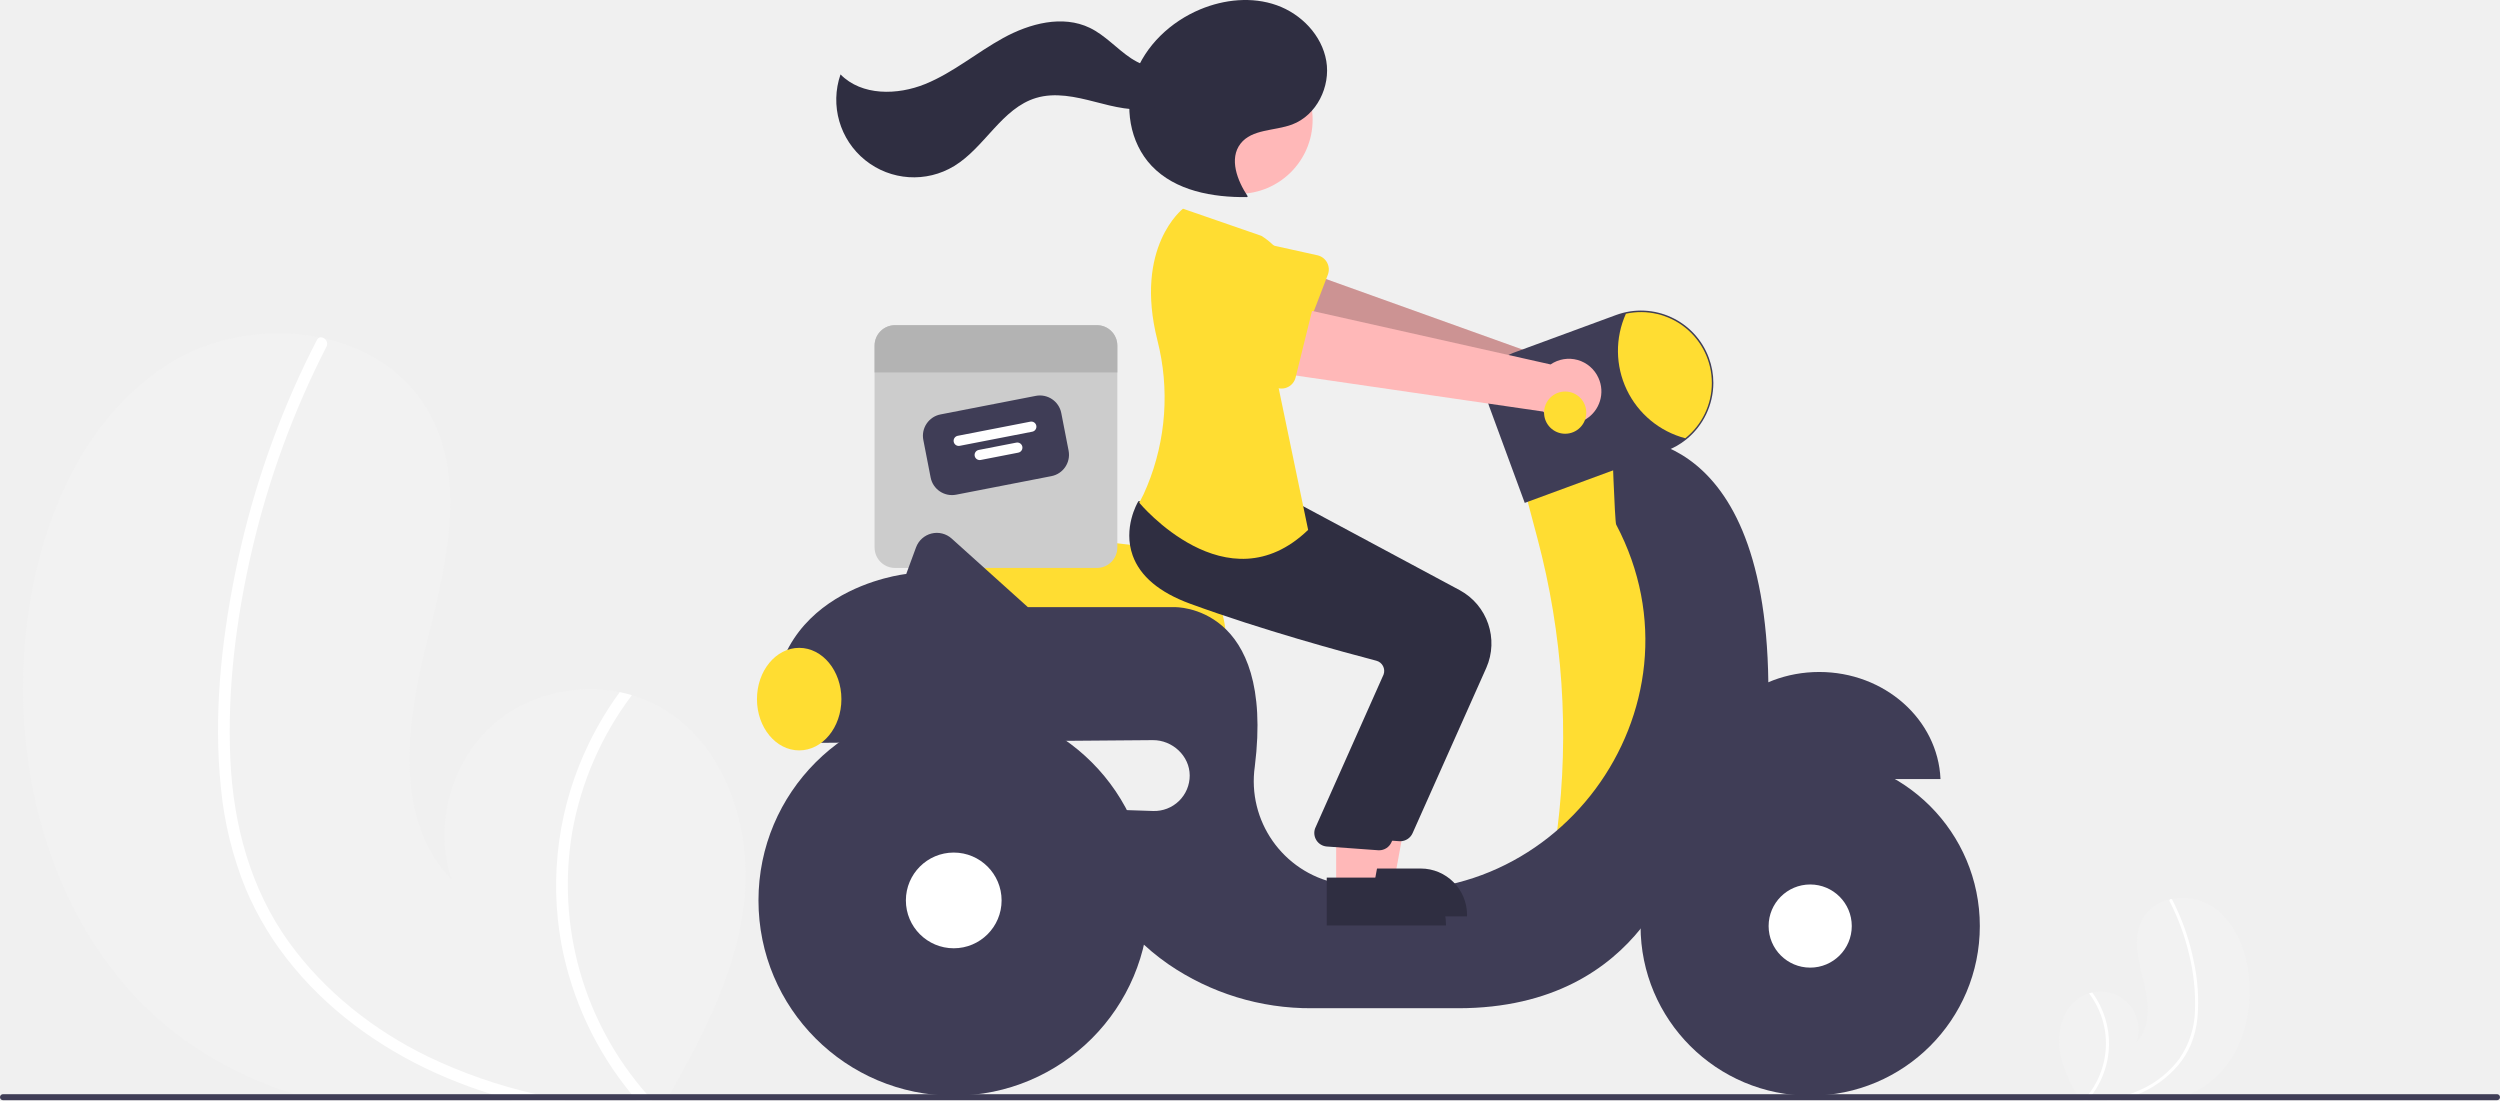
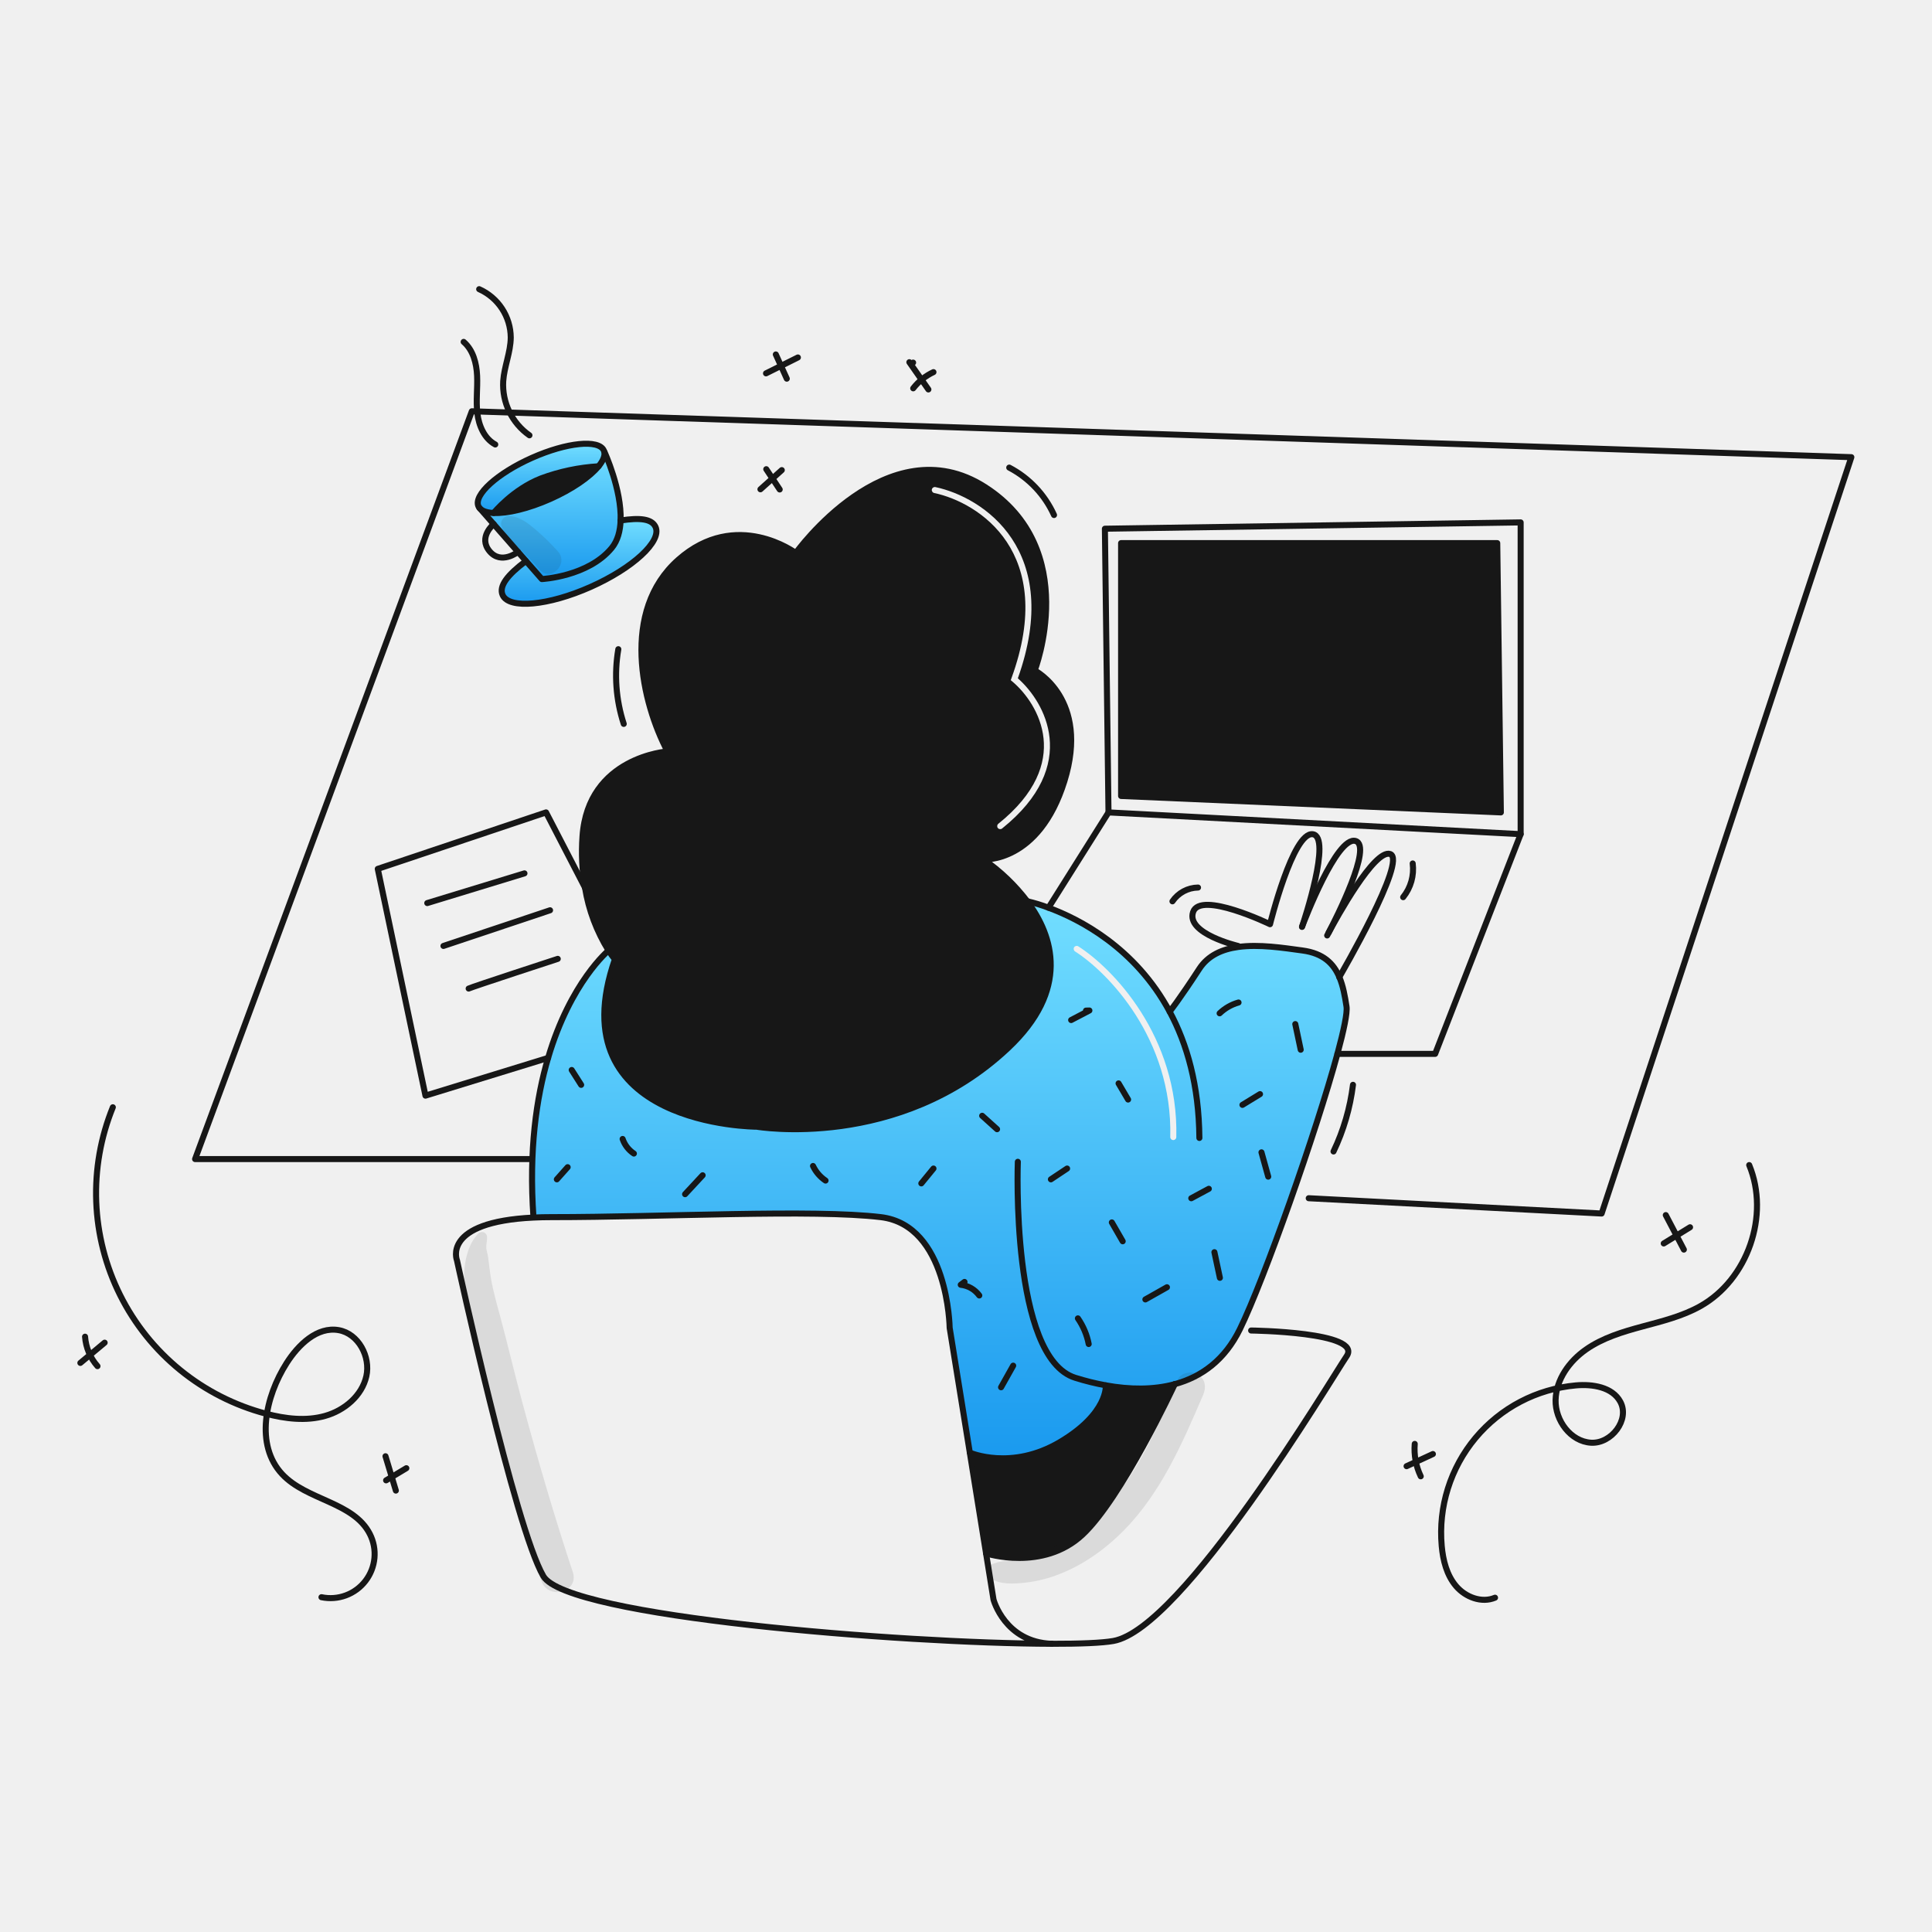
- <svg xmlns="http://www.w3.org/2000/svg" data-name="Layer 1" width="829" height="364.829" viewBox="0 0 829 364.829">
-   <path d="M432.13,567.974c-2.85,22.33-13.33,42.76-24.51,62.44-.37.67-.75,1.33-1.14,2H290.28c-2.35-.61-4.67-1.28-6.98-2a127.027,127.027,0,0,1-36.69-18.05c-42.75-30.8-59.2-89-51.77-141.15,4.62-32.4,18.84-65.48,46.53-82.93,14.62-9.23,33.4-12.23,50.23-8.8.44.08.88.18,1.33.27,14.48,3.26,27.38,11.36,34.72,24.41,13.2,23.45,5.34,52.5-1.15,78.6-6.47,26.1-9.98,57.34,8.8,76.59-6.2-18.25-.08-40.02,14.73-52.36,11.19-9.31,26.77-12.8,40.98-9.91,1.36.29,2.7.62,4.02,1.02a44.598,44.598,0,0,1,9.17,3.84C426.35,514.315,435.32,542.805,432.13,567.974Z" transform="translate(-185.5 -267.5855)" fill="#f2f2f2" />
-   <path d="M363.23,630.414c3.22.75,6.45,1.41,9.7,2H355.36c-2.3-.62-4.59-1.28-6.86-2q-7.485-2.34-14.74-5.37c-19.4-8.14-37.27-20.36-50.79-36.62a103.371,103.371,0,0,1-16.02-26.17,118.856,118.856,0,0,1-8.2-33.49c-2.45-23.6.05-47.85,4.72-71.03a296.451,296.451,0,0,1,23.16-69.47q1.905-3.975,3.94-7.9a1.542,1.542,0,0,1,1.03-.88,1.777,1.777,0,0,1,1.33.27,2.106,2.106,0,0,1,.83,2.78,293.039,293.039,0,0,0-24.58,66.96c-5.32,22.67-8.34,46.39-7.31,69.7.98,21.78,6.67,43.2,19.58,61.01,11.79,16.26,28.07,29.08,46.08,37.81A169.131,169.131,0,0,0,363.23,630.414Z" transform="translate(-185.5 -267.5855)" fill="#fff" />
-   <path d="M401.79,632.414h-5.18c-.58-.66-1.14-1.33-1.69-2a110.411,110.411,0,0,1-23.24-49.66,107.734,107.734,0,0,1,9.29-67.05,110.241,110.241,0,0,1,10.04-16.62c1.36.29,2.7.62,4.02,1.02a106.056,106.056,0,0,0-19.77,45.34A105.095,105.095,0,0,0,400,630.414C400.58,631.084,401.18,631.755,401.79,632.414Z" transform="translate(-185.5 -267.5855)" fill="#fff" />
-   <path d="M868.429,615.408c.752,5.893,3.518,11.285,6.469,16.479.098.177.198.351.301.528h30.667c.62-.161,1.232-.338,1.842-.528a33.525,33.525,0,0,0,9.683-4.764c11.283-8.129,15.624-23.489,13.663-37.252-1.219-8.551-4.972-17.281-12.28-21.887a18.437,18.437,0,0,0-13.257-2.322c-.116.021-.232.048-.351.071a13.68,13.68,0,0,0-9.163,6.442c-3.484,6.189-1.409,13.856.303,20.744,1.708,6.888,2.634,15.133-2.322,20.214a12.644,12.644,0,0,0-14.703-16.434c-.359.077-.713.164-1.061.269a11.771,11.771,0,0,0-2.42,1.013C869.955,601.246,867.587,608.765,868.429,615.408Z" transform="translate(-185.5 -267.5855)" fill="#f2f2f2" />
-   <path d="M886.613,631.887c-.85.198-1.702.372-2.56.528h4.637c.607-.164,1.211-.338,1.81-.528q1.976-.618,3.89-1.417a34.9,34.9,0,0,0,13.404-9.665,27.282,27.282,0,0,0,4.228-6.907,31.368,31.368,0,0,0,2.164-8.839,62.858,62.858,0,0,0-1.246-18.746,78.238,78.238,0,0,0-6.112-18.334q-.503-1.049-1.04-2.085a.407.407,0,0,0-.272-.232.469.469,0,0,0-.351.071.556.556,0,0,0-.219.734,77.338,77.338,0,0,1,6.487,17.672,68.022,68.022,0,0,1,1.929,18.395,29.351,29.351,0,0,1-5.168,16.102,32.486,32.486,0,0,1-12.161,9.979A44.637,44.637,0,0,1,886.613,631.887Z" transform="translate(-185.5 -267.5855)" fill="#fff" />
-   <path d="M876.437,632.415h1.367c.153-.174.301-.351.446-.528a29.14,29.14,0,0,0,6.134-13.106,28.433,28.433,0,0,0-2.452-17.696,29.095,29.095,0,0,0-2.65-4.386c-.359.077-.713.164-1.061.269a27.99,27.99,0,0,1,5.218,11.966,27.737,27.737,0,0,1-6.529,22.953C876.756,632.064,876.598,632.24,876.437,632.415Z" transform="translate(-185.5 -267.5855)" fill="#fff" />
-   <path d="M592.01,480.094h-95.981L495.011,450.583a8.86,8.86,0,0,1,9.931-9.099l55.854,6.839h.007a31.291,31.291,0,0,1,31.206,31.27Z" transform="translate(-185.5 -267.5855)" fill="#ffdd32" />
-   <path d="M549.231,375.414H482.289a6.777,6.777,0,0,0-6.779,6.779v66.942a6.777,6.777,0,0,0,6.779,6.779h66.942a6.777,6.777,0,0,0,6.779-6.779V382.193A6.777,6.777,0,0,0,549.231,375.414Z" transform="translate(-185.5 -267.5855)" fill="#ccc" />
-   <path d="M534.154,425.471l-31.606,6.155a7.211,7.211,0,0,1-8.447-5.693L491.672,413.457a7.211,7.211,0,0,1,5.693-8.447l31.606-6.155a7.211,7.211,0,0,1,8.447,5.693l2.43,12.476A7.211,7.211,0,0,1,534.154,425.471Z" transform="translate(-185.5 -267.5855)" fill="#3f3d56" />
-   <path d="M527.831,410.732l-24.121,4.697a1.695,1.695,0,0,1-.648-3.327l24.121-4.697a1.695,1.695,0,0,1,.648,3.327Z" transform="translate(-185.5 -267.5855)" fill="#fff" />
-   <path d="M523.143,417.688l-12.476,2.43a1.695,1.695,0,0,1-.648-3.327l12.476-2.43a1.695,1.695,0,1,1,.648,3.327Z" transform="translate(-185.5 -267.5855)" fill="#fff" />
-   <path d="M556.01,382.193v8.897h-80.5v-8.897a6.777,6.777,0,0,1,6.779-6.779h66.942A6.777,6.777,0,0,1,556.01,382.193Z" transform="translate(-185.5 -267.5855)" fill="#b3b3b3" />
-   <path d="M716.761,393.877a10.743,10.743,0,0,0-15.193-6.365l-92.097-33.043-4.056,23.007,91.803,25.245a10.801,10.801,0,0,0,19.543-8.845Z" transform="translate(-185.5 -267.5855)" fill="#ffb8b8" />
-   <path d="M716.761,393.877a10.743,10.743,0,0,0-15.193-6.365l-92.097-33.043-4.056,23.007,91.803,25.245a10.801,10.801,0,0,0,19.543-8.845Z" transform="translate(-185.5 -267.5855)" opacity="0.2" />
-   <path d="M625.817,358.662l-8.697,22.72a4.817,4.817,0,0,1-6.861,2.476l-21.136-11.896a13.377,13.377,0,0,1,9.637-24.959l23.602,5.235a4.817,4.817,0,0,1,3.454,6.424Z" transform="translate(-185.5 -267.5855)" fill="#ffdd32" />
-   <path d="M724.01,414.914l-33,15,4.333,16.311a253.735,253.735,0,0,1,6.54,96.65v0l24.128,5.039,20-51-7-58Z" transform="translate(-185.5 -267.5855)" fill="#ffdd32" />
-   <path d="M788.76,490.414c-21.682,0-39.352,15.762-40.209,35.5h80.418C828.111,506.176,810.442,490.414,788.76,490.414Z" transform="translate(-185.5 -267.5855)" fill="#3f3d56" />
-   <path d="M771.881,493.816c-1.128-89.098-51.872-80.902-51.872-80.902s.949,27.733,1.405,28.596c32.335,61.18-21.03,132.904-88.96,119.709q-1.921-.373-3.691-.757a34.581,34.581,0,0,1-27.163-38.763c6.692-53.736-26.591-52.785-26.591-52.785H526.343l-25.273-22.746a7.347,7.347,0,0,0-11.809,2.921l-3.251,8.825s-48,5-44,52h14.84a29.967,29.967,0,0,0,.16,4l110.751-.9c6.492-.053,12.222,5.208,12.249,11.7a11.753,11.753,0,0,1-12.144,11.796l-17.855-.595c-5.5,24.5,8,41,22.875,51.375a83.148,83.148,0,0,0,47.618,14.625h48.507c63,0,74-53,74-53C776.01,534.914,771.881,493.816,771.881,493.816Z" transform="translate(-185.5 -267.5855)" fill="#3f3d56" />
-   <circle cx="600.26" cy="307.079" r="56.25" fill="#3f3d56" />
-   <circle cx="600.26" cy="307.079" r="13.787" fill="#fff" />
-   <circle cx="316.26" cy="298.579" r="64.75" fill="#3f3d56" />
-   <circle cx="316.26" cy="298.579" r="15.87" fill="#fff" />
-   <path d="M691.104,434.347,679.23,402.097a13.638,13.638,0,0,1,8.087-17.511l34.04-12.531a23.998,23.998,0,0,1,30.812,14.227,23.845,23.845,0,0,1,1.481,8.292,24.189,24.189,0,0,1-8.988,18.73,23.813,23.813,0,0,1-6.72,3.789Z" transform="translate(-185.5 -267.5855)" fill="#3f3d56" />
-   <path d="M753.15,394.574a23.549,23.549,0,0,1-8.8,18.34,29.988,29.988,0,0,1-19.7-41.3,23.505,23.505,0,0,1,28.5,22.96Z" transform="translate(-185.5 -267.5855)" fill="#ffdd32" />
-   <ellipse cx="265.01" cy="231.829" rx="14" ry="17" fill="#ffdd32" />
-   <polygon points="450.071 292.005 462.331 292.005 468.164 260.208 450.069 260.209 450.071 292.005" fill="#ffb8b8" />
-   <path d="M632.444,555.588l24.144-.001h.001a15.386,15.386,0,0,1,15.386,15.386v.5l-39.531.001Z" transform="translate(-185.5 -267.5855)" fill="#2f2e41" />
-   <path d="M649.801,546.54q-.214,0-.43-.021l-16.967-1.235a4.5,4.5,0,0,1-3.809-6.029l22.707-51.015a3.498,3.498,0,0,0-.196-2.799,3.451,3.451,0,0,0-2.211-1.76c-10.677-2.791-38.072-10.223-61.786-18.918-10.16-3.726-16.559-9.109-19.019-16.002-3.243-9.087,1.555-17.374,1.76-17.722l.161-.272,22.315,2.028,24.191,2.058,53.013,28.428a20.086,20.086,0,0,1,8.819,25.784L653.908,543.873A4.497,4.497,0,0,1,649.801,546.54Z" transform="translate(-185.5 -267.5855)" fill="#2f2e41" />
-   <circle cx="410.705" cy="39.72" r="24.561" fill="#ffb8b8" />
-   <polygon points="443.071 295.005 455.331 295.005 461.164 263.208 443.069 263.209 443.071 295.005" fill="#ffb8b8" />
-   <path d="M625.444,558.588l24.144-.001h.001a15.386,15.386,0,0,1,15.386,15.386v.5l-39.531.001Z" transform="translate(-185.5 -267.5855)" fill="#2f2e41" />
-   <path d="M642.801,549.54q-.214,0-.43-.021l-16.967-1.235a4.5,4.5,0,0,1-3.809-6.029l22.707-51.015a3.498,3.498,0,0,0-.196-2.799,3.451,3.451,0,0,0-2.211-1.76c-10.677-2.791-38.072-10.223-61.786-18.918-10.16-3.726-16.559-9.109-19.019-16.002-3.243-9.087,1.555-17.374,1.76-17.722l.161-.272,22.315,2.028,24.191,2.058,53.013,28.428a20.086,20.086,0,0,1,8.819,25.784L646.908,546.873A4.497,4.497,0,0,1,642.801,549.54Z" transform="translate(-185.5 -267.5855)" fill="#2f2e41" />
-   <path d="M603.78,345.794l-26-9s-16.322,12.54-8.481,43.649a77.012,77.012,0,0,1-3.4,48.32,49.779,49.779,0,0,1-2.619,5.531s29,35,56,9l-10.5-50.5S625.28,359.294,603.78,345.794Z" transform="translate(-185.5 -267.5855)" fill="#ffdd32" />
-   <path d="M599.255,332.702c-3.496-5.232-6.254-12.488-2.406-17.466,3.799-4.914,11.292-4.19,17.111-6.365,8.104-3.029,12.804-12.549,11.338-21.076s-8.31-15.594-16.464-18.486-17.348-1.951-25.333,1.379c-9.829,4.1-18.261,12.03-21.797,22.076s-1.646,22.108,5.689,29.83c7.864,8.278,20.206,10.485,31.623,10.351" transform="translate(-185.5 -267.5855)" fill="#2f2e41" />
-   <path d="M576.408,288.069c-4.405,3.586-11.125,1.993-15.854-1.154s-8.565-7.628-13.681-10.096c-9.019-4.35-19.924-1.458-28.702,3.36s-16.559,11.475-25.831,15.256-21.104,3.968-28.125-3.172a25.732,25.732,0,0,0,37.71,30.371c10.159-6.188,15.771-19.164,27.166-22.579,6.306-1.89,13.076-.368,19.449,1.281s13.018,3.43,19.449,2.027,12.447-7.183,11.629-13.715Z" transform="translate(-185.5 -267.5855)" fill="#2f2e41" />
-   <path d="M715.538,392.877a10.743,10.743,0,0,0-15.863-4.442L604.206,367.008l-1.187,23.332,94.217,13.726a10.801,10.801,0,0,0,18.302-11.189Z" transform="translate(-185.5 -267.5855)" fill="#ffb8b8" />
-   <path d="M620.945,369.151l-5.827,23.62a4.817,4.817,0,0,1-6.503,3.303l-22.443-9.198a13.377,13.377,0,0,1,6.484-25.957l24.068,2.283a4.817,4.817,0,0,1,4.22,5.949Z" transform="translate(-185.5 -267.5855)" fill="#ffdd32" />
-   <circle cx="519.01" cy="136.829" r="7" fill="#ffdd32" />
-   <path d="M1014.5,631.414a1.003,1.003,0,0,1-1,1h-827a1,1,0,0,1,0-2h827A1.003,1.003,0,0,1,1014.5,631.414Z" transform="translate(-185.5 -267.5855)" fill="#3f3d56" />
+ <svg xmlns="http://www.w3.org/2000/svg" width="960" height="960" viewBox="0 0 960 960" fill="none">
+   <g clip-path="url(#clip0_510_1393)">
+     <path fill-rule="evenodd" clip-rule="evenodd" d="M526.66 716.569C550.805 702.269 549.465 688.377 549.465 688.377C561.418 690.543 573.172 690.648 583.72 687.786L583.729 687.776C597.165 684.137 608.653 675.658 616.093 660.458C628.17 635.782 654.035 562.464 664.563 523.658C667.765 511.828 669.551 503.21 669.076 500.15C668.278 494.971 667.376 489.878 665.504 485.488V485.479C662.672 478.79 657.598 473.706 647.279 472.3C646.583 472.205 645.876 472.108 645.159 472.009C635.88 470.728 624.889 469.21 615.266 470.542C607.33 471.644 600.327 474.675 595.966 481.365C585.9 496.796 581.2 502.678 581.2 502.678C564.039 470.734 536.122 456.612 520.985 451.034C517.541 449.722 514.01 448.649 510.419 447.822C523.353 465.183 531.839 491.741 500.719 520.941C446.396 571.918 375.967 559.841 375.967 559.841C375.967 559.841 276.699 559.841 305.538 476.67C304.393 475.283 303.339 473.823 302.383 472.299C302.383 472.299 283.493 487.891 272.348 525.672C266.475 545.569 262.75 571.614 265.069 604.785L265.078 604.994C267.857 604.855 270.837 604.785 274.02 604.785C292.699 604.785 313.495 604.332 334.151 603.882C375.047 602.992 415.393 602.113 437.673 604.785C471.206 608.807 471.881 659.785 471.881 659.785L481.896 721.805C481.896 721.805 502.515 730.869 526.66 716.569ZM535.805 470.235C535.106 469.79 534.179 469.996 533.734 470.695C533.29 471.394 533.496 472.321 534.195 472.765C550.409 483.084 582.684 516.053 581.5 564.964C581.48 565.792 582.136 566.48 582.964 566.5C583.792 566.52 584.48 565.864 584.5 565.036C585.716 514.747 552.591 480.916 535.805 470.235Z" fill="url(#paint0_linear_510_1393)" />
+     <path fill-rule="evenodd" clip-rule="evenodd" d="M528.893 388.142C541.636 347.226 514.136 333.135 514.136 333.135C514.136 333.135 537.61 272.766 489.32 241.913C441.03 211.06 395.42 274.781 395.42 274.781C395.42 274.781 365.907 252.641 337.068 278.135C308.229 303.629 318.957 349.239 331.699 373.383C331.699 373.383 292.123 376.063 289.444 415.639C288.838 424.117 289.249 432.638 290.669 441.019L290.679 441.028C292.479 452.122 296.457 462.75 302.385 472.3C303.341 473.823 304.395 475.283 305.54 476.671C276.701 559.842 375.969 559.842 375.969 559.842C375.969 559.842 446.398 571.92 500.721 520.942C531.839 491.742 523.353 465.184 510.421 447.823H510.411C504.312 439.78 496.966 432.765 488.652 427.042C488.652 427.042 516.15 429.058 528.893 388.142ZM464.811 242.033C464 241.861 463.204 242.379 463.033 243.189C462.861 244 463.379 244.796 464.189 244.967C475.317 247.323 490.608 254.747 500.263 269.292C509.866 283.76 514.064 305.534 502.591 336.986L502.231 337.972L503.034 338.648C509.663 344.226 517.242 354.447 518.533 366.917C519.811 379.266 514.955 394.175 496.061 409.33C495.415 409.848 495.312 410.792 495.83 411.439C496.348 412.085 497.292 412.188 497.939 411.67C517.445 396.025 522.922 380.184 521.517 366.608C520.177 353.657 512.603 343.093 505.761 337.039C517.052 305.404 512.897 282.9 502.762 267.633C492.575 252.286 476.516 244.51 464.811 242.033Z" fill="#171717" />
+     <path d="M743.97 269.869L745.766 403.677L557.065 395.515V269.869H743.97Z" fill="#171717" />
+     <path d="M583.719 687.789C583.319 688.663 557.36 744.44 537.833 762.627C518.164 780.966 489.972 771.882 489.972 771.882L481.899 721.806C481.899 721.806 502.518 730.88 526.663 716.57C550.808 702.26 549.468 688.378 549.468 688.378C561.417 690.544 573.171 690.649 583.719 687.789Z" fill="#171717" />
+     <path d="M325.749 261.869C328.913 268.976 314.461 282.298 293.48 291.638C272.499 300.978 252.925 302.784 249.761 295.677C247.785 291.239 252.203 285.614 261.278 278.811L261.344 278.744L269.23 287.744C269.23 287.744 292.207 286.575 303.961 272.293C306.935 268.673 308.18 263.837 308.37 258.629C318.052 257.137 323.944 257.811 325.749 261.869Z" fill="url(#paint1_linear_510_1393)" />
+     <path d="M308.37 258.628C308.18 263.836 306.935 268.672 303.961 272.292C292.207 286.574 269.231 287.743 269.231 287.743L261.344 278.743L257.391 274.243L245.291 260.437L238.591 252.788C239.903 254.07 242.231 254.764 245.291 254.897C252.091 255.197 262.509 252.769 273.417 247.913C284.325 243.057 293.105 236.948 297.429 231.693C299.586 229.071 300.641 226.657 300.289 224.728L300.413 224.709C300.413 224.709 308.949 243.273 308.37 258.628Z" fill="url(#paint2_linear_510_1393)" />
+     <path d="M238.6 252.785C238.227 252.441 237.93 252.023 237.726 251.559C235.218 245.924 247.133 235.139 264.332 227.49C281.531 219.841 297.522 218.197 300.032 223.841C300.158 224.123 300.248 224.42 300.298 224.725C300.65 226.654 299.598 229.068 297.438 231.69C287.674 232.266 278.05 234.293 268.884 237.705C254.807 243.188 245.3 254.899 245.3 254.899C242.236 254.761 239.908 254.067 238.6 252.785Z" fill="url(#paint3_linear_510_1393)" />
+     <path d="M268.879 237.706C278.045 234.295 287.669 232.267 297.433 231.691C293.109 236.946 284.333 243.056 273.421 247.911C262.509 252.766 252.1 255.2 245.3 254.9C245.3 254.9 254.807 243.189 268.879 237.706Z" fill="#171717" />
+     <path d="M290.667 441.021C289.247 432.64 288.836 424.119 289.442 415.641C292.121 376.065 331.697 373.385 331.697 373.385C318.955 349.241 308.227 303.631 337.066 278.137C365.905 252.643 395.418 274.783 395.418 274.783C395.418 274.783 441.028 211.062 489.318 241.915C537.608 272.768 514.137 333.135 514.137 333.135C514.137 333.135 541.637 347.226 528.894 388.142C516.151 429.058 488.653 427.042 488.653 427.042C496.967 432.765 504.313 439.78 510.412 447.823" stroke="#171717" stroke-width="3" stroke-linecap="round" stroke-linejoin="round" />
+     <path d="M510.421 447.824C523.353 465.185 531.839 491.743 500.721 520.943C446.398 571.921 375.969 559.843 375.969 559.843C375.969 559.843 276.701 559.843 305.54 476.672C304.395 475.285 303.341 473.825 302.385 472.301C296.457 462.752 292.479 452.124 290.679 441.029" stroke="#171717" stroke-width="3" stroke-linecap="round" stroke-linejoin="round" />
+     <path d="M302.383 472.299C302.383 472.299 283.493 487.891 272.348 525.672C266.475 545.572 262.748 571.614 265.069 604.785" stroke="#171717" stroke-width="3" stroke-linecap="round" stroke-linejoin="round" />
+     <path d="M510.411 447.824H510.421C514.013 448.651 517.543 449.724 520.987 451.036C536.124 456.614 564.041 470.736 581.202 502.68C589.82 518.719 595.74 539.243 595.968 565.441" stroke="#171717" stroke-width="3" stroke-linecap="round" stroke-linejoin="round" />
+     <path d="M665.499 485.481C662.667 478.792 657.593 473.708 647.274 472.302C637.582 470.981 625.628 469.109 615.261 470.544C607.327 471.644 600.324 474.677 595.961 481.367C585.904 496.8 581.199 502.68 581.199 502.68" stroke="#171717" stroke-width="3" stroke-linecap="round" stroke-linejoin="round" />
+     <path d="M583.729 687.778C597.165 684.139 608.653 675.663 616.093 660.46C628.17 635.783 654.035 562.465 664.562 523.66C667.763 511.83 669.551 503.212 669.076 500.152C668.276 494.973 667.376 489.88 665.504 485.49" stroke="#171717" stroke-width="3" stroke-linecap="round" stroke-linejoin="round" />
+     <path d="M505.755 577.289C505.755 577.289 502.069 674.542 534.262 684.605C539.246 686.174 544.322 687.434 549.462 688.377C561.415 690.543 573.169 690.648 583.717 687.788" stroke="#171717" stroke-width="3" stroke-linecap="round" stroke-linejoin="round" />
+     <path d="M522.555 816.787C448.639 816.607 281.793 803.437 269.991 783.198C255.909 759.053 227.061 626.253 227.061 626.253C227.061 626.253 219.317 607.172 265.078 604.999C267.853 604.857 270.834 604.788 274.02 604.79C329.683 604.79 404.141 600.762 437.673 604.79C471.205 608.818 471.881 659.79 471.881 659.79L481.896 721.81L489.973 771.886L493.673 794.833C493.673 794.833 499.28 815.933 522.55 816.792" stroke="#171717" stroke-width="3" stroke-linecap="round" stroke-linejoin="round" />
+     <path d="M522.555 816.787H522.631" stroke="#171717" stroke-width="3" stroke-linecap="round" stroke-linejoin="round" />
+     <path d="M621.68 661.125C621.68 661.125 677.28 661.8 669.152 673.867C661.024 685.934 587.552 809.357 553.19 815.391C547.64 816.369 536.865 816.816 522.631 816.791" stroke="#171717" stroke-width="3" stroke-linecap="round" stroke-linejoin="round" />
+     <path d="M263.225 575.94H96.939L234.443 204.363L919.929 227.168L795.842 602.993L650.299 595.391" stroke="#171717" stroke-width="3" stroke-linecap="round" stroke-linejoin="round" />
+     <path d="M659.46 464.823C659.471 464.803 659.484 464.784 659.498 464.766C659.546 464.661 659.698 464.385 659.916 463.966C659.992 463.814 660.078 463.653 660.173 463.472C664.088 456.156 682.968 421.758 690.76 424.352C699.407 427.231 666.06 484.538 665.504 485.479V485.488" stroke="#171717" stroke-width="3" stroke-linecap="round" stroke-linejoin="round" />
+     <path d="M646.945 460.576C646.946 460.568 646.95 460.562 646.955 460.557V460.548C646.959 460.531 646.965 460.515 646.974 460.5C646.987 460.473 646.996 460.444 647.002 460.415C648.123 457.469 664.267 415.289 673.551 417.874C682.16 420.274 664.039 456.044 660.172 463.474" stroke="#171717" stroke-width="3" stroke-linecap="round" stroke-linejoin="round" />
+     <path d="M615.19 470.03C615.19 470.03 589.259 463.93 592.832 453.202C596.405 442.474 631.068 459.235 631.068 459.235C631.068 459.235 642.468 413.179 652.305 414.519C661.798 415.811 647.991 457.458 647.005 460.419" stroke="#171717" stroke-width="3" stroke-linecap="round" stroke-linejoin="round" />
+     <path d="M664.552 523.66H664.562H713.117L755.601 414.491V259.58L549.017 262.715L550.804 403.678L520.986 451.036" stroke="#171717" stroke-width="3" stroke-linecap="round" stroke-linejoin="round" />
+     <path d="M550.805 403.678L755.602 414.491" stroke="#171717" stroke-width="3" stroke-linecap="round" stroke-linejoin="round" />
+     <path d="M557.065 269.869V395.515L745.766 403.677L743.97 269.869H557.065Z" stroke="#171717" stroke-width="3" stroke-linecap="round" stroke-linejoin="round" />
+     <path d="M290.677 441.03L290.667 441.021L271.331 403.678L187.713 431.737L211.411 544.422L272.348 525.675" stroke="#171717" stroke-width="3" stroke-linecap="round" stroke-linejoin="round" />
+     <path d="M238.6 252.785C238.227 252.441 237.93 252.023 237.726 251.559C235.218 245.924 247.133 235.139 264.332 227.49C281.531 219.841 297.522 218.197 300.032 223.841C300.158 224.123 300.248 224.42 300.298 224.725C300.65 226.654 299.598 229.068 297.438 231.69C293.114 236.945 284.338 243.055 273.426 247.91C262.514 252.765 252.1 255.199 245.3 254.899C242.236 254.761 239.908 254.067 238.6 252.785Z" stroke="#171717" stroke-width="3" stroke-linecap="round" stroke-linejoin="round" />
+     <path d="M238.234 252.376L238.595 252.785L245.295 260.434L257.395 274.24L261.348 278.74L269.235 287.74C269.235 287.74 292.211 286.571 303.965 272.289C306.939 268.669 308.184 263.833 308.374 258.625C308.953 243.27 300.421 224.703 300.421 224.703" stroke="#171717" stroke-width="3" stroke-linecap="round" stroke-linejoin="round" />
+     <path d="M308.3 258.639C308.319 258.639 308.348 258.629 308.367 258.629C318.049 257.138 323.941 257.812 325.746 261.87C328.91 268.977 314.458 282.299 293.477 291.639C272.496 300.979 252.922 302.785 249.758 295.678C247.782 291.24 252.2 285.615 261.275 278.812" stroke="#171717" stroke-width="3" stroke-linecap="round" stroke-linejoin="round" />
+     <path d="M245.3 260.434C245.3 260.434 237.452 266.895 243.238 273.87C249.024 280.845 257.396 274.24 257.396 274.24" stroke="#171717" stroke-width="3" stroke-linecap="round" stroke-linejoin="round" />
+     <path d="M245.3 254.899C245.3 254.899 254.812 243.193 268.884 237.71C278.05 234.299 287.674 232.271 297.438 231.695" stroke="#171717" stroke-width="3" stroke-linecap="round" stroke-linejoin="round" />
+     <path d="M212.304 448.726L260.603 433.969" stroke="#171717" stroke-width="3" stroke-linecap="round" stroke-linejoin="round" />
+     <path d="M220.352 470.031L273.317 452.309" stroke="#171717" stroke-width="3" stroke-linecap="round" stroke-linejoin="round" />
+     <path d="M232.876 491.21C234.662 490.316 277.146 476.453 277.146 476.453" stroke="#171717" stroke-width="3" stroke-linecap="round" stroke-linejoin="round" />
+     <path d="M489.973 771.882C489.973 771.882 518.165 780.966 537.834 762.627C557.361 744.44 583.321 688.663 583.72 687.789L583.729 687.779" stroke="#171717" stroke-width="3" stroke-linecap="round" stroke-linejoin="round" />
+     <path d="M481.899 721.805C481.899 721.805 502.518 730.879 526.663 716.569C550.808 702.259 549.468 688.377 549.468 688.377" stroke="#171717" stroke-width="3" stroke-linecap="round" stroke-linejoin="round" />
+     <path d="M662.622 572.157C667.61 561.711 670.875 550.526 672.292 539.037" stroke="#171717" stroke-width="3" stroke-linecap="round" stroke-linejoin="round" />
+     <path d="M309.935 359.7C306.045 347.728 305.12 334.99 307.241 322.582" stroke="#171717" stroke-width="3" stroke-linecap="round" stroke-linejoin="round" />
+     <path d="M263.077 216.304C258.79 213.3 255.343 209.25 253.062 204.539C250.781 199.827 249.742 194.611 250.044 189.385C250.55 182.052 253.725 175.046 253.789 167.696C253.753 162.611 252.254 157.644 249.472 153.387C246.69 149.13 242.742 145.764 238.1 143.689" stroke="#171717" stroke-width="3" stroke-linecap="round" stroke-linejoin="round" />
+     <path d="M246.09 220.855C240.633 217.896 237.912 211.478 237.19 205.313C236.468 199.148 237.348 192.906 237.07 186.705C236.792 180.504 235.097 173.93 230.39 169.883" stroke="#171717" stroke-width="3" stroke-linecap="round" stroke-linejoin="round" />
+     <path d="M523.737 255.91C519.154 245.796 511.322 237.503 501.486 232.35" stroke="#171717" stroke-width="3" stroke-linecap="round" stroke-linejoin="round" />
+     <path d="M646.314 521.605L643.621 508.863" stroke="#171717" stroke-width="3" stroke-linecap="round" stroke-linejoin="round" />
+     <path d="M606.026 503.505C608.669 500.973 611.894 499.13 615.417 498.139" stroke="#171717" stroke-width="3" stroke-linecap="round" stroke-linejoin="round" />
+     <path d="M617.362 549.004L626.097 543.664" stroke="#171717" stroke-width="3" stroke-linecap="round" stroke-linejoin="round" />
+     <path d="M630.173 584.664L626.819 572.59" stroke="#171717" stroke-width="3" stroke-linecap="round" stroke-linejoin="round" />
+     <path d="M591.941 595.4L600.661 590.705" stroke="#171717" stroke-width="3" stroke-linecap="round" stroke-linejoin="round" />
+     <path d="M606.155 634.94L603.432 622.205" stroke="#171717" stroke-width="3" stroke-linecap="round" stroke-linejoin="round" />
+     <path d="M569.127 645.681L579.849 639.629" stroke="#171717" stroke-width="3" stroke-linecap="round" stroke-linejoin="round" />
+     <path d="M540.966 667.834C540.079 663.26 538.251 658.921 535.6 655.09" stroke="#171717" stroke-width="3" stroke-linecap="round" stroke-linejoin="round" />
+     <path d="M557.862 616.784L552.462 607.412" stroke="#171717" stroke-width="3" stroke-linecap="round" stroke-linejoin="round" />
+     <path d="M522.186 586.005L530.235 580.639" stroke="#171717" stroke-width="3" stroke-linecap="round" stroke-linejoin="round" />
+     <path d="M560.543 546.357L555.813 538.328" stroke="#171717" stroke-width="3" stroke-linecap="round" stroke-linejoin="round" />
+     <path d="M532.247 506.858L541.312 502.117L539.625 502.163" stroke="#171717" stroke-width="3" stroke-linecap="round" stroke-linejoin="round" />
+     <path d="M495.437 561.099L488.037 554.42" stroke="#171717" stroke-width="3" stroke-linecap="round" stroke-linejoin="round" />
+     <path d="M497.425 689.328L503.447 678.588" stroke="#171717" stroke-width="3" stroke-linecap="round" stroke-linejoin="round" />
+     <path d="M486.6 643.716C485.516 642.241 484.138 641.007 482.553 640.091C480.968 639.176 479.211 638.599 477.392 638.397L479.263 636.979" stroke="#171717" stroke-width="3" stroke-linecap="round" stroke-linejoin="round" />
+     <path d="M457.8 588.017L463.836 580.639" stroke="#171717" stroke-width="3" stroke-linecap="round" stroke-linejoin="round" />
+     <path d="M410.21 586.62C407.521 584.807 405.371 582.302 403.985 579.369" stroke="#171717" stroke-width="3" stroke-linecap="round" stroke-linejoin="round" />
+     <path d="M340.418 593.382L349.137 583.992" stroke="#171717" stroke-width="3" stroke-linecap="round" stroke-linejoin="round" />
+     <path d="M314.974 573.194C312.359 571.464 310.391 568.914 309.381 565.945" stroke="#171717" stroke-width="3" stroke-linecap="round" stroke-linejoin="round" />
+     <path d="M276.699 586.004L282.065 579.967" stroke="#171717" stroke-width="3" stroke-linecap="round" stroke-linejoin="round" />
+     <path d="M288.771 539.054L284.076 531.676" stroke="#171717" stroke-width="3" stroke-linecap="round" stroke-linejoin="round" />
+     <path d="M387.43 243.221L380.753 233.139" stroke="#171717" stroke-width="3" stroke-linecap="round" stroke-linejoin="round" />
+     <path d="M377.857 243.126L388.463 233.596" stroke="#171717" stroke-width="3" stroke-linecap="round" stroke-linejoin="round" />
+     <path d="M453.771 192.955C456.437 189.511 459.886 186.752 463.832 184.906" stroke="#171717" stroke-width="3" stroke-linecap="round" stroke-linejoin="round" />
+     <path d="M461.311 193.513L451.854 179.973C451.935 180.143 452.058 180.29 452.212 180.399C452.365 180.508 452.544 180.576 452.732 180.596C452.919 180.617 453.109 180.588 453.282 180.514C453.455 180.44 453.607 180.322 453.721 180.173" stroke="#171717" stroke-width="3" stroke-linecap="round" stroke-linejoin="round" />
+     <path d="M697.223 445.8C699.1 443.471 700.488 440.787 701.303 437.908C702.117 435.03 702.342 432.016 701.964 429.049" stroke="#171717" stroke-width="3" stroke-linecap="round" stroke-linejoin="round" />
+     <path d="M582.59 447.86C584.003 445.784 585.894 444.079 588.105 442.888C590.315 441.697 592.779 441.054 595.29 441.016" stroke="#171717" stroke-width="3" stroke-linecap="round" stroke-linejoin="round" />
+     <path d="M56.066 550.193C50.008 565.111 47.197 581.148 47.82 597.236C48.444 613.325 52.486 629.096 59.68 643.5C66.873 657.905 77.052 670.612 89.539 680.776C102.026 690.939 116.535 698.327 132.1 702.446C141.718 704.992 151.993 706.246 161.568 703.546C171.143 700.846 179.863 693.532 182.037 683.824C184.211 674.116 178.093 662.664 168.295 660.936C157.614 659.053 148.251 668.174 142.424 677.321C131.768 694.051 126.651 717.977 140.181 732.482C152.381 745.566 175.702 746.301 183.787 762.262C185.654 765.948 186.442 770.086 186.06 774.2C185.678 778.314 184.142 782.236 181.629 785.515C179.115 788.794 175.727 791.296 171.854 792.734C167.98 794.171 163.78 794.486 159.736 793.64" stroke="#171717" stroke-width="3" stroke-linecap="round" stroke-linejoin="round" />
+     <path d="M742.871 793.889C736.243 796.689 728.201 793.636 723.532 788.162C718.863 782.688 717.021 775.332 716.38 768.162C714.644 748.751 720.687 729.445 733.181 714.488C745.674 699.531 763.595 690.147 783.005 688.399C791.305 687.651 801.155 689.19 805.123 696.514C809.959 705.443 800.699 717.482 790.563 716.875C780.427 716.268 772.736 705.821 772.963 695.67C773.19 685.519 779.781 676.342 788.11 670.534C796.439 664.726 806.374 661.754 816.178 659.113C825.982 656.472 835.984 654.02 844.841 649.054C868.441 635.82 879.507 603.927 869.17 578.92" stroke="#171717" stroke-width="3" stroke-linecap="round" stroke-linejoin="round" />
+     <path d="M826.699 617.865L839.778 609.816" stroke="#171717" stroke-width="3" stroke-linecap="round" stroke-linejoin="round" />
+     <path d="M836.7 620.915L827.718 603.773" stroke="#171717" stroke-width="3" stroke-linecap="round" stroke-linejoin="round" />
+     <path d="M698.924 728.535L712 722.5" stroke="#171717" stroke-width="3" stroke-linecap="round" stroke-linejoin="round" />
+     <path d="M705.96 733.569C703.56 728.56 702.53 723.005 702.975 717.469" stroke="#171717" stroke-width="3" stroke-linecap="round" stroke-linejoin="round" />
+     <path d="M191.851 735.577L201.912 729.541" stroke="#171717" stroke-width="3" stroke-linecap="round" stroke-linejoin="round" />
+     <path d="M196.7 740.665L191.548 723.6" stroke="#171717" stroke-width="3" stroke-linecap="round" stroke-linejoin="round" />
+     <path d="M39.93 677.224L52 667.164" stroke="#171717" stroke-width="3" stroke-linecap="round" stroke-linejoin="round" />
+     <path d="M48.436 678.829C44.831 674.759 42.663 669.616 42.265 664.193" stroke="#171717" stroke-width="3" stroke-linecap="round" stroke-linejoin="round" />
+     <path d="M390.95 188.158L385.5 176.125" stroke="#171717" stroke-width="3" stroke-linecap="round" stroke-linejoin="round" />
+     <path d="M380.63 185.515L396.469 177.623" stroke="#171717" stroke-width="3" stroke-linecap="round" stroke-linejoin="round" />
+     <g opacity="0.1">
+       <path d="M249.121 261.313C250.837 266.04 254.29 268.973 257.832 272.362C261.423 275.797 264.864 279.415 268.175 283.12C273.694 289.296 282.752 280.187 277.257 274.038C273.787 270.143 270.052 266.492 266.08 263.11C262.088 259.721 258.305 256.763 252.918 256.328C252.312 256.332 251.716 256.474 251.174 256.744C250.632 257.015 250.16 257.406 249.793 257.887C249.426 258.368 249.174 258.928 249.057 259.522C248.94 260.116 248.961 260.728 249.118 261.313H249.121Z" fill="#171717" />
+     </g>
+     <g opacity="0.1">
+       <path d="M492.031 784.157C496.795 787.575 504.117 786.993 509.654 786.391C515.443 785.719 521.119 784.286 526.533 782.127C538.333 777.519 549.019 769.893 557.933 760.959C576.768 742.09 587.541 717.137 597.882 693.014C599.46 689.334 598.948 685.165 595.242 682.945C592.168 681.103 586.726 681.932 585.173 685.585C575.817 707.592 566.25 730.551 550.057 748.545C542.586 756.936 533.56 763.801 523.478 768.76C518.536 771.147 513.347 772.985 508.005 774.239C502.819 775.485 496.805 775.254 492.027 777.681C489.303 779.065 489.91 782.638 492.027 784.157H492.031Z" fill="#171717" />
+     </g>
+     <g opacity="0.1">
+       <path d="M237.786 612.855C233.353 617.183 231.533 623.843 230.84 629.774C230.018 636.806 231.481 643.939 232.714 650.874C235.434 666.161 238.991 681.244 242.742 696.307C250.232 726.381 259.194 756.094 268.996 785.49C272.281 795.341 287.939 791.126 284.636 781.179C275.37 753.279 267.164 725.085 259.503 696.709C255.717 682.685 252.417 668.536 248.647 654.509C246.914 648.059 245.026 641.587 243.924 634.99C243.342 631.506 243.001 628.074 242.534 624.59C242.298 622.832 241.592 621.343 241.634 619.519C241.676 617.84 242.083 616.319 242.023 614.619C242.009 614.134 241.856 613.663 241.581 613.263C241.305 612.863 240.92 612.551 240.472 612.365C240.023 612.179 239.531 612.127 239.053 612.216C238.576 612.304 238.134 612.528 237.782 612.862L237.786 612.855Z" fill="#171717" />
+     </g>
+   </g>
+   <defs>
+     <linearGradient id="paint0_linear_510_1393" x1="466.761" y1="447.822" x2="466.274" y2="723.13" gradientUnits="userSpaceOnUse">
+       <stop stop-color="#72DEFF" />
+       <stop offset="1" stop-color="#1A9AEF" />
+     </linearGradient>
+     <linearGradient id="paint1_linear_510_1393" x1="287.74" y1="257.902" x2="287.68" y2="299.79" gradientUnits="userSpaceOnUse">
+       <stop stop-color="#72DEFF" />
+       <stop offset="1" stop-color="#1A9AEF" />
+     </linearGradient>
+     <linearGradient id="paint2_linear_510_1393" x1="273.494" y1="224.709" x2="273.348" y2="287.399" gradientUnits="userSpaceOnUse">
+       <stop stop-color="#72DEFF" />
+       <stop offset="1" stop-color="#1A9AEF" />
+     </linearGradient>
+     <linearGradient id="paint3_linear_510_1393" x1="268.879" y1="220.484" x2="268.83" y2="254.712" gradientUnits="userSpaceOnUse">
+       <stop stop-color="#72DEFF" />
+       <stop offset="1" stop-color="#1A9AEF" />
+     </linearGradient>
+     <clipPath id="clip0_510_1393">
+       <rect width="884" height="677" fill="white" transform="translate(38 142)" />
+     </clipPath>
+   </defs>
</svg>
